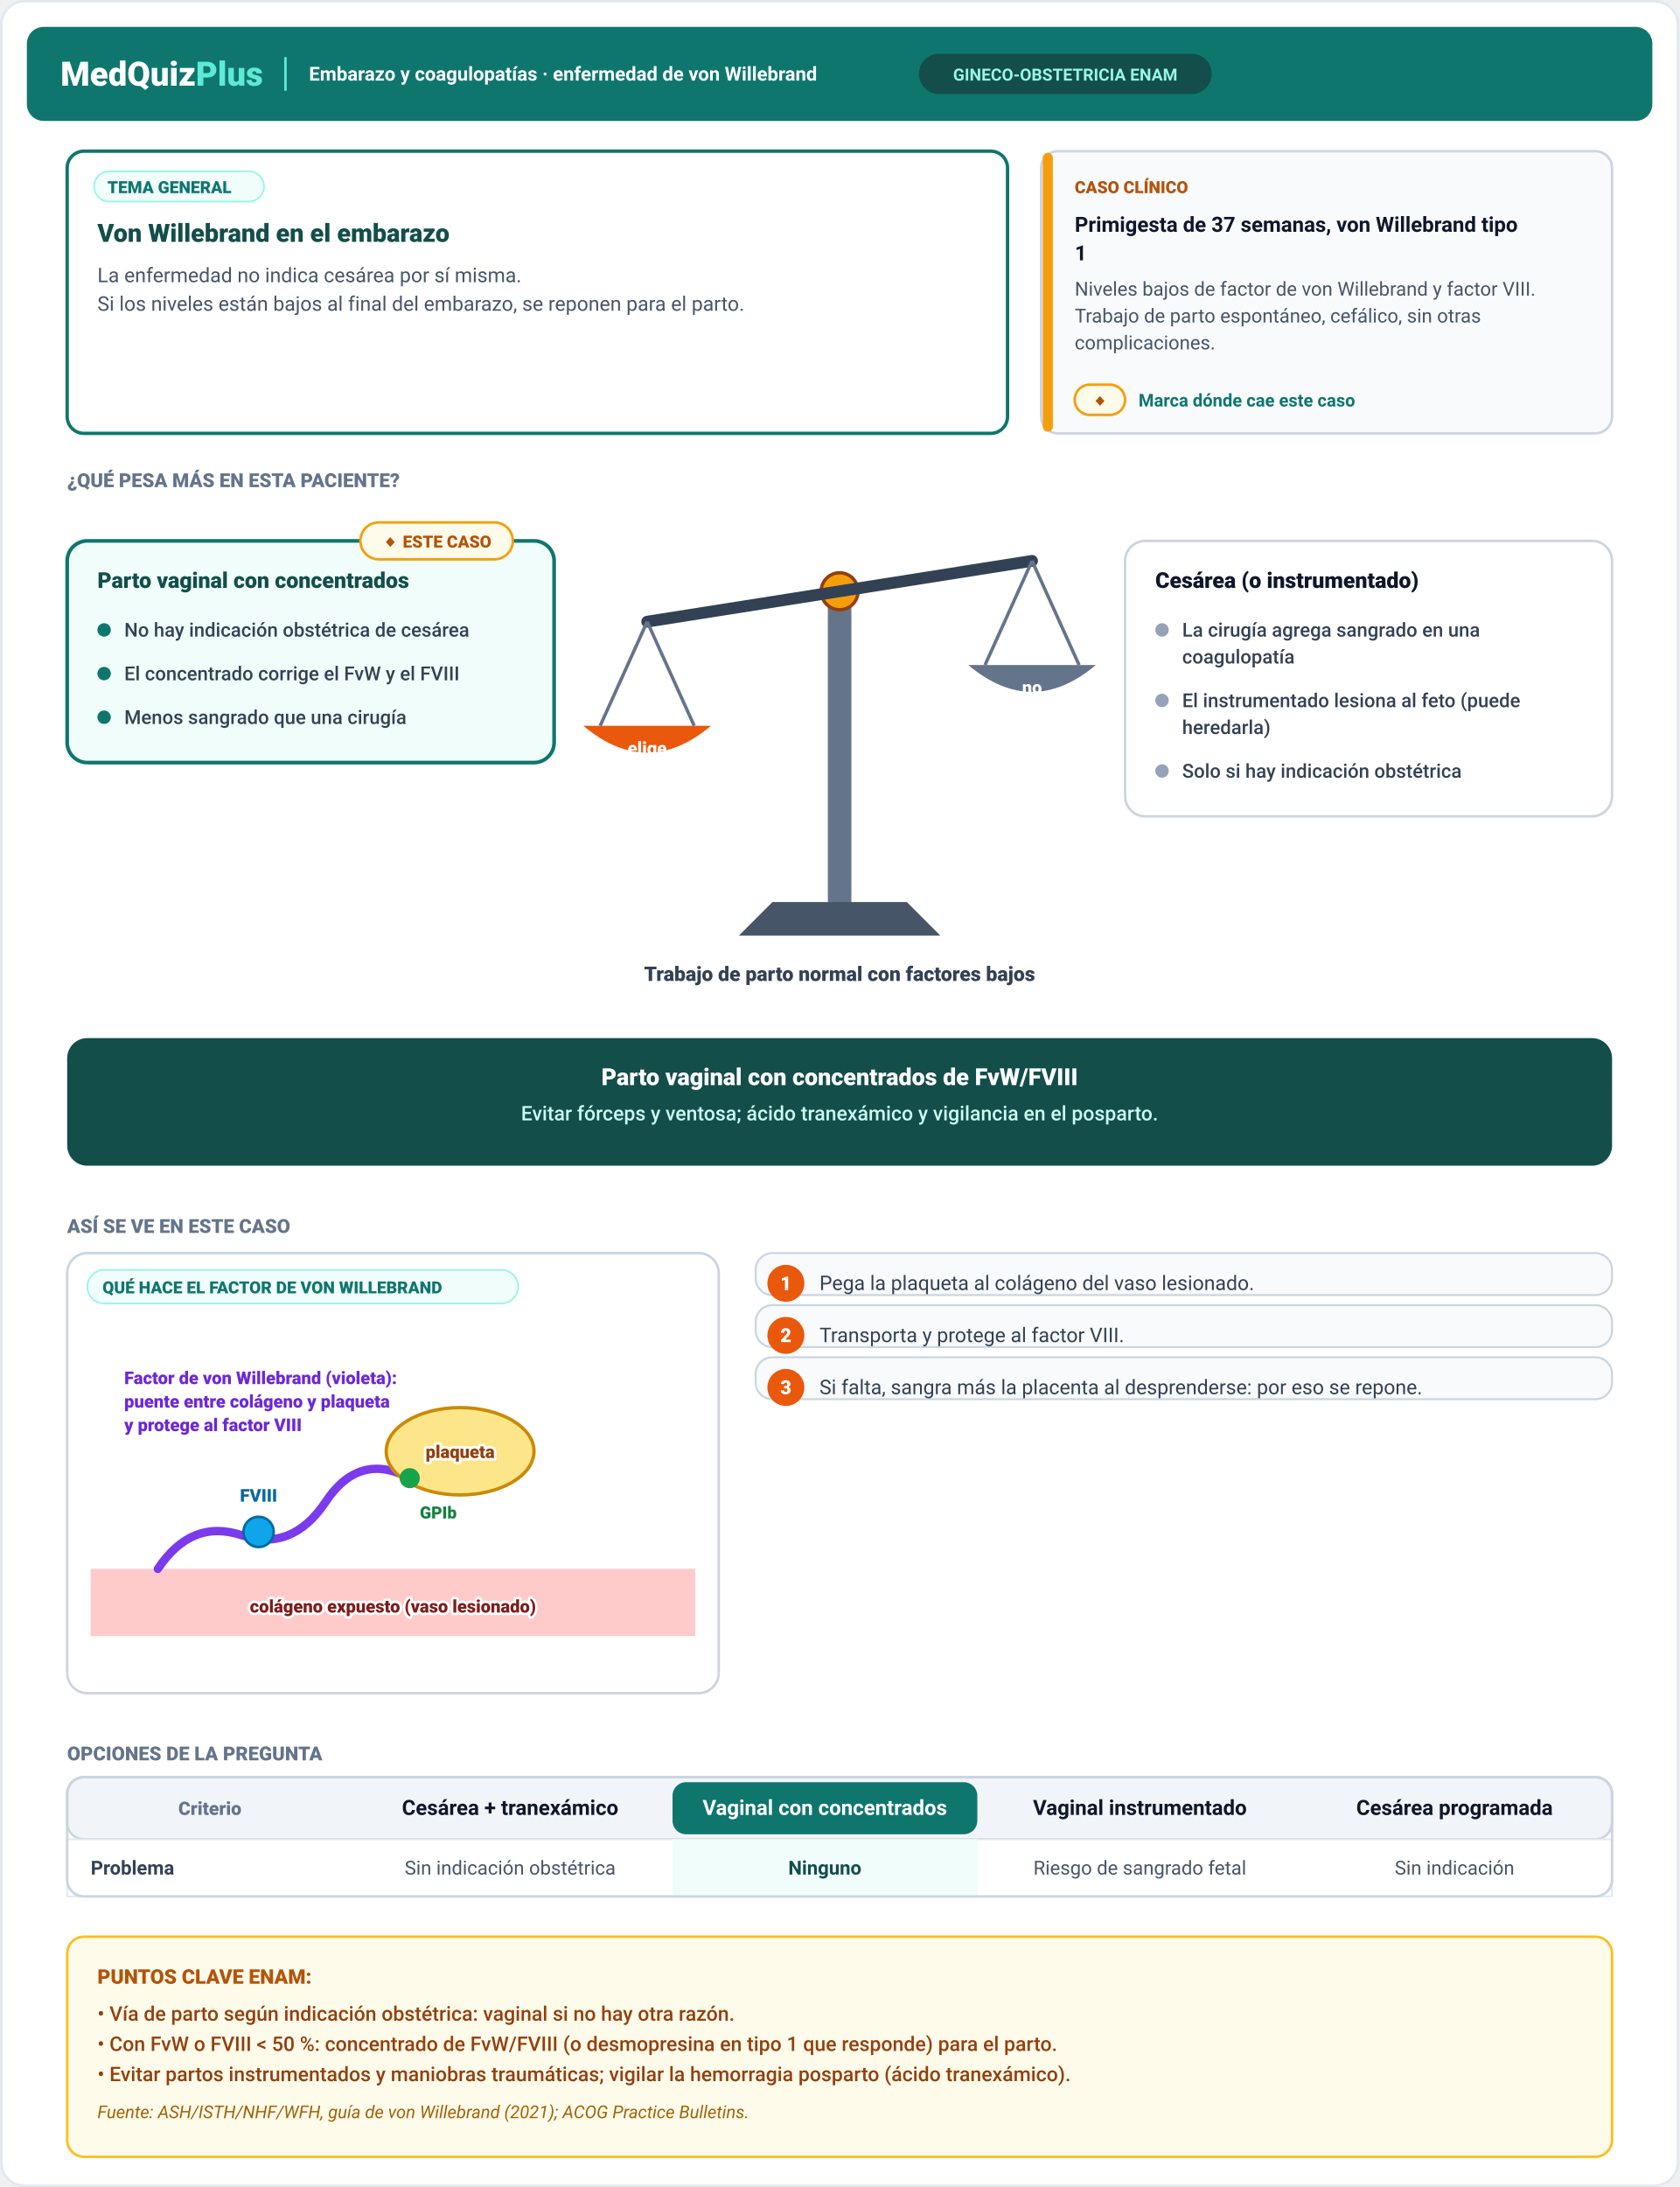
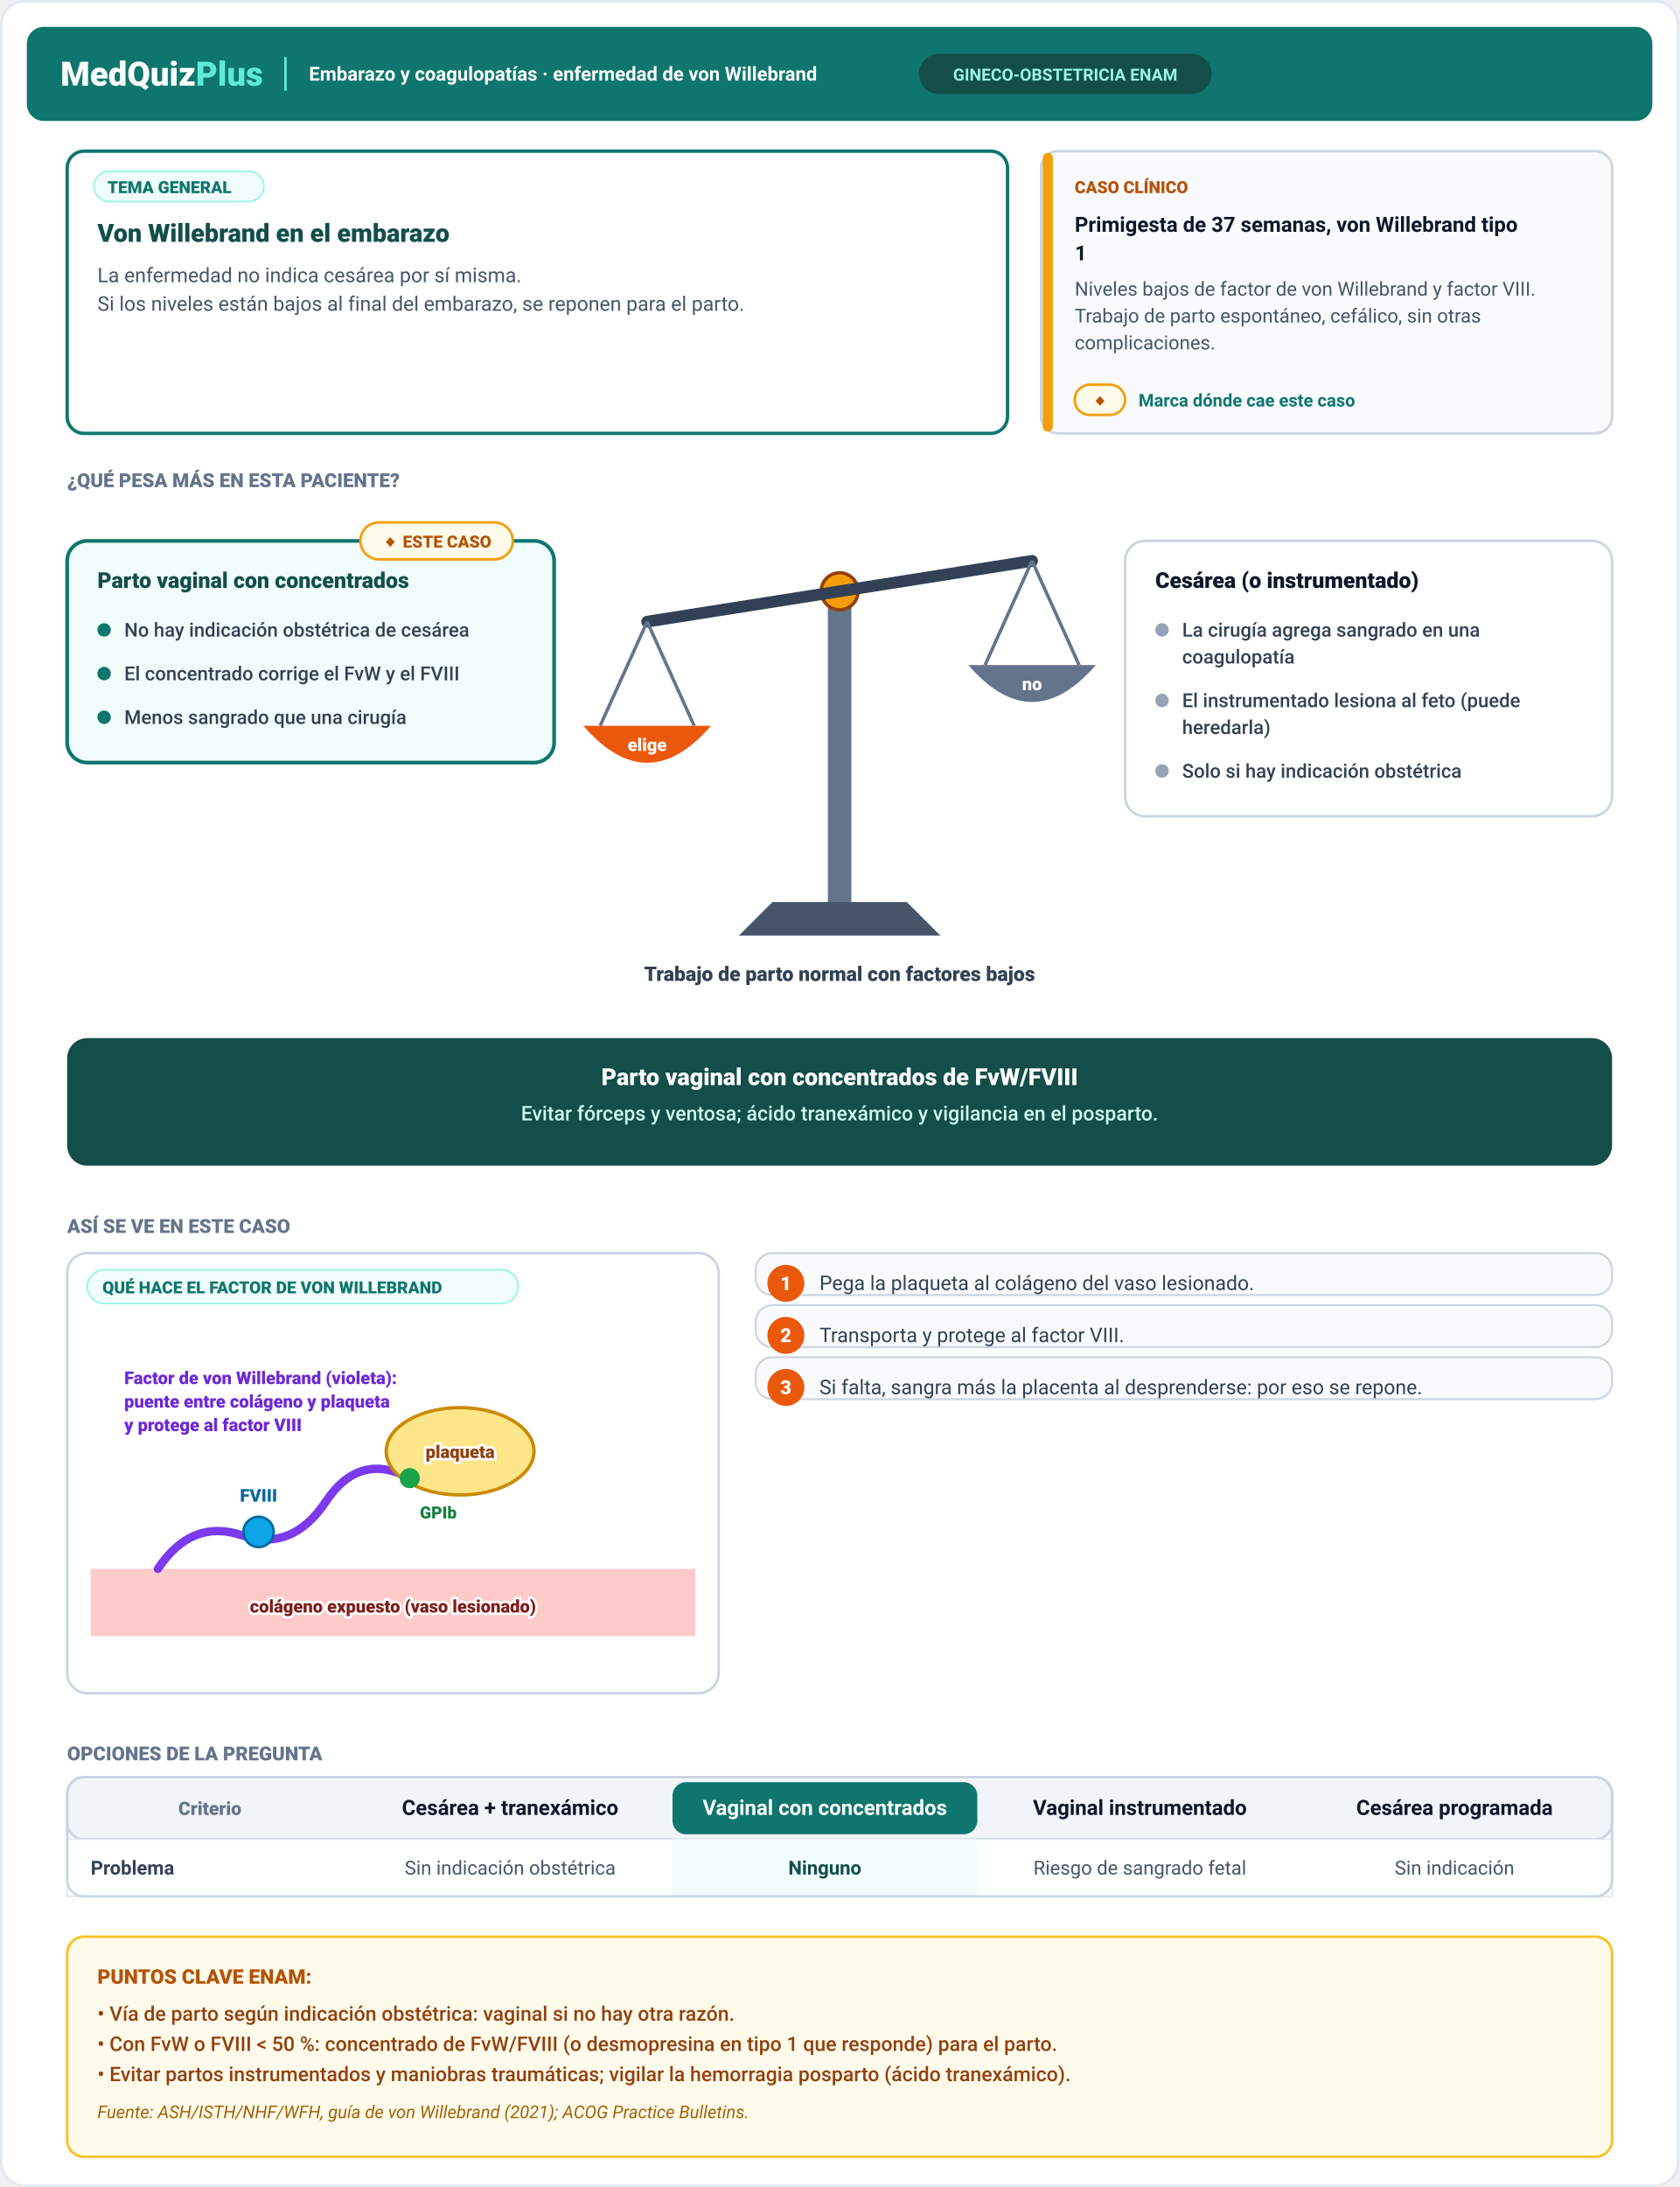
<svg xmlns="http://www.w3.org/2000/svg" width="1000" height="1302" viewBox="0 0 1000 1302" font-family="Segoe UI, Roboto, Helvetica, Arial, sans-serif" role="img" aria-label="Von Willebrand en trabajo de parto: vía vaginal con concentrados de FvW/FVIII">
  <rect x="0.75" y="0.75" width="998.5" height="1300.5" rx="14" fill="#ffffff" stroke="#e2e8f0" stroke-width="1.5" />
  <rect x="16.0" y="16.0" width="968.0" height="56.0" rx="10" fill="#0f766e" stroke="none" stroke-width="1.5" />
  <text x="36" y="51.0" font-size="20" font-weight="800" fill="#ffffff">MedQuiz<tspan fill="#5eead4">Plus</tspan>
  </text>
  <line x1="170.0" y1="34.0" x2="170.0" y2="54.0" stroke="#5eead4" stroke-width="1.5" />
  <text x="184.0" y="48.0" font-size="11.5" font-weight="700" font-style="normal" fill="#ffffff" text-anchor="start" data-max="542">
    <tspan x="184.0" dy="0">Embarazo y coagulopatías · enfermedad de von Willebrand</tspan>
  </text>
  <rect x="547.2" y="32.0" width="174.4" height="24.0" rx="12" fill="#134e4a" stroke="none" stroke-width="1.5" />
  <text x="634.4" y="48.0" font-size="10" font-weight="700" font-style="normal" fill="#99f6e4" text-anchor="middle" data-max="158">
    <tspan x="634.4" dy="0">GINECO-OBSTETRICIA ENAM</tspan>
  </text>
  <rect x="40.0" y="90.0" width="560.0" height="168.0" rx="10" fill="#ffffff" stroke="#0f766e" stroke-width="2" />
  <rect x="56.0" y="102.0" width="101.2" height="18.0" rx="9" fill="#f0fdfa" stroke="#99f6e4" stroke-width="1" />
  <text x="64.0" y="115.0" font-size="10" font-weight="800" font-style="normal" fill="#0f766e" text-anchor="start" data-max="0">
    <tspan x="64.0" dy="0">TEMA GENERAL</tspan>
  </text>
  <text x="58.0" y="144.0" font-size="15" font-weight="800" font-style="normal" fill="#134e4a" text-anchor="start" data-max="524">
    <tspan x="58.0" dy="0">Von Willebrand en el embarazo</tspan>
  </text>
  <text x="58.0" y="168.0" font-size="12" font-weight="400" font-style="normal" fill="#475569" text-anchor="start" data-max="524">
    <tspan x="58.0" dy="0">La enfermedad no indica cesárea por sí misma.</tspan>
    <tspan x="58.0" dy="17">Si los niveles están bajos al final del embarazo, se reponen para el parto.</tspan>
  </text>
  <rect x="620.0" y="90.0" width="340.0" height="168.0" rx="10" fill="#f8fafc" stroke="#cbd5e1" stroke-width="1.5" />
  <rect x="621.0" y="91.0" width="6.0" height="166.0" rx="3" fill="#f59e0b" stroke="none" stroke-width="1.5" />
  <text x="640.0" y="115.0" font-size="10" font-weight="800" font-style="normal" fill="#b45309" text-anchor="start" data-max="0">
    <tspan x="640.0" dy="0">CASO CLÍNICO</tspan>
  </text>
  <text x="640.0" y="138.0" font-size="12.5" font-weight="700" font-style="normal" fill="#0f172a" text-anchor="start" data-max="304">
    <tspan x="640.0" dy="0">Primigesta de 37 semanas, von Willebrand tipo</tspan>
    <tspan x="640.0" dy="17">1</tspan>
  </text>
  <text x="640.0" y="176.0" font-size="11.5" font-weight="400" font-style="normal" fill="#475569" text-anchor="start" data-max="304">
    <tspan x="640.0" dy="0">Niveles bajos de factor de von Willebrand y factor VIII.</tspan>
    <tspan x="640.0" dy="16">Trabajo de parto espontáneo, cefálico, sin otras</tspan>
    <tspan x="640.0" dy="16">complicaciones.</tspan>
  </text>
  <rect x="640.0" y="229.0" width="30.0" height="18.0" rx="9" fill="#fffbeb" stroke="#f59e0b" stroke-width="1.5" />
  <text x="655.0" y="242.0" font-size="10" font-weight="800" font-style="normal" fill="#b45309" text-anchor="middle" data-max="0">
    <tspan x="655.0" dy="0">◆</tspan>
  </text>
  <text x="678.0" y="242.0" font-size="10.5" font-weight="700" font-style="normal" fill="#0f766e" text-anchor="start" data-max="260">
    <tspan x="678.0" dy="0">Marca dónde cae este caso</tspan>
  </text>
  <text x="40.0" y="290.0" font-size="11.5" font-weight="800" font-style="normal" fill="#64748b" text-anchor="start" data-max="900">
    <tspan x="40.0" dy="0">¿QUÉ PESA MÁS EN ESTA PACIENTE?</tspan>
  </text>
  <rect x="493.0" y="352.0" width="14" height="190" rx="5" fill="#64748b" />
  <path d="M440.0 557.0 H560.0 L540.0 537.0 H460.0 Z" fill="#475569" />
  <circle cx="500.0" cy="352.0" r="11" fill="#f59e0b" stroke="#92400e" stroke-width="2" />
  <line x1="385.4" y1="370.1" x2="614.6" y2="333.9" stroke="#334155" stroke-width="7" stroke-linecap="round" />
  <line x1="385.4" y1="370.1" x2="357.4" y2="432.1" stroke="#64748b" stroke-width="2" />
  <line x1="385.4" y1="370.1" x2="413.4" y2="432.1" stroke="#64748b" stroke-width="2" />
-   <path d="M347.4 432.1 H423.4 Q385.4 464.1 347.4 432.1 Z" fill="#ea580c" />
-   <text x="385.4" y="449.1" font-size="10.5" font-weight="800" font-style="normal" fill="#ffffff" text-anchor="middle" data-max="66">
+   <path d="M347.4 432.1 H423.4 Q385.4 476.1 347.4 432.1 Z" fill="#ea580c" />
+   <text x="385.4" y="447.1" font-size="10.5" font-weight="800" font-style="normal" fill="#ffffff" text-anchor="middle" data-max="66">
    <tspan x="385.4" dy="0">elige</tspan>
  </text>
  <line x1="614.6" y1="333.9" x2="586.6" y2="395.9" stroke="#64748b" stroke-width="2" />
  <line x1="614.6" y1="333.9" x2="642.6" y2="395.9" stroke="#64748b" stroke-width="2" />
-   <path d="M576.6 395.9 H652.6 Q614.6 427.9 576.6 395.9 Z" fill="#64748b" />
-   <text x="614.6" y="412.9" font-size="10.5" font-weight="800" font-style="normal" fill="#ffffff" text-anchor="middle" data-max="66">
+   <path d="M576.6 395.9 H652.6 Q614.6 439.9 576.6 395.9 Z" fill="#64748b" />
+   <text x="614.6" y="410.9" font-size="10.5" font-weight="800" font-style="normal" fill="#ffffff" text-anchor="middle" data-max="66">
    <tspan x="614.6" dy="0">no</tspan>
  </text>
  <text x="500.0" y="584.0" font-size="12" font-weight="800" font-style="normal" fill="#334155" text-anchor="middle" data-max="300">
    <tspan x="500.0" dy="0">Trabajo de parto normal con factores bajos</tspan>
  </text>
  <rect x="40.0" y="322.0" width="290.0" height="132.0" rx="12" fill="#f0fdfa" stroke="#0f766e" stroke-width="2.2" />
  <text x="58.0" y="350.0" font-size="13" font-weight="800" font-style="normal" fill="#134e4a" text-anchor="start" data-max="254">
    <tspan x="58.0" dy="0">Parto vaginal con concentrados</tspan>
  </text>
  <circle cx="62.0" cy="375.0" r="4" fill="#0f766e" stroke="none" stroke-width="0" />
  <text x="74.0" y="379.0" font-size="11.5" font-weight="500" font-style="normal" fill="#334155" text-anchor="start" data-max="246">
    <tspan x="74.0" dy="0">No hay indicación obstétrica de cesárea</tspan>
  </text>
  <circle cx="62.0" cy="401.0" r="4" fill="#0f766e" stroke="none" stroke-width="0" />
  <text x="74.0" y="405.0" font-size="11.5" font-weight="500" font-style="normal" fill="#334155" text-anchor="start" data-max="246">
    <tspan x="74.0" dy="0">El concentrado corrige el FvW y el FVIII</tspan>
  </text>
  <circle cx="62.0" cy="427.0" r="4" fill="#0f766e" stroke="none" stroke-width="0" />
  <text x="74.0" y="431.0" font-size="11.5" font-weight="500" font-style="normal" fill="#334155" text-anchor="start" data-max="246">
    <tspan x="74.0" dy="0">Menos sangrado que una cirugía</tspan>
  </text>
  <rect x="214.6" y="311.0" width="90.8" height="22.0" rx="11" fill="#fffbeb" stroke="#f59e0b" stroke-width="1.5" />
  <text x="260.0" y="326.0" font-size="10" font-weight="800" font-style="normal" fill="#b45309" text-anchor="middle" data-max="0">
    <tspan x="260.0" dy="0">◆ ESTE CASO</tspan>
  </text>
  <rect x="670.0" y="322.0" width="290.0" height="164.0" rx="12" fill="#ffffff" stroke="#cbd5e1" stroke-width="1.5" />
  <text x="688.0" y="350.0" font-size="13" font-weight="800" font-style="normal" fill="#0f172a" text-anchor="start" data-max="254">
    <tspan x="688.0" dy="0">Cesárea (o instrumentado)</tspan>
  </text>
  <circle cx="692.0" cy="375.0" r="4" fill="#94a3b8" stroke="none" stroke-width="0" />
  <text x="704.0" y="379.0" font-size="11.5" font-weight="500" font-style="normal" fill="#334155" text-anchor="start" data-max="246">
    <tspan x="704.0" dy="0">La cirugía agrega sangrado en una</tspan>
    <tspan x="704.0" dy="16">coagulopatía</tspan>
  </text>
  <circle cx="692.0" cy="417.0" r="4" fill="#94a3b8" stroke="none" stroke-width="0" />
  <text x="704.0" y="421.0" font-size="11.5" font-weight="500" font-style="normal" fill="#334155" text-anchor="start" data-max="246">
    <tspan x="704.0" dy="0">El instrumentado lesiona al feto (puede</tspan>
    <tspan x="704.0" dy="16">heredarla)</tspan>
  </text>
  <circle cx="692.0" cy="459.0" r="4" fill="#94a3b8" stroke="none" stroke-width="0" />
  <text x="704.0" y="463.0" font-size="11.5" font-weight="500" font-style="normal" fill="#334155" text-anchor="start" data-max="246">
    <tspan x="704.0" dy="0">Solo si hay indicación obstétrica</tspan>
  </text>
  <rect x="40.0" y="618.0" width="920.0" height="76.0" rx="12" fill="#134e4a" stroke="none" stroke-width="1.5" />
  <text x="500.0" y="646.0" font-size="14" font-weight="800" font-style="normal" fill="#ffffff" text-anchor="middle" data-max="860">
    <tspan x="500.0" dy="0">Parto vaginal con concentrados de FvW/FVIII</tspan>
  </text>
  <text x="500.0" y="667.0" font-size="12" font-weight="500" font-style="normal" fill="#ccfbf1" text-anchor="middle" data-max="860">
    <tspan x="500.0" dy="0">Evitar fórceps y ventosa; ácido tranexámico y vigilancia en el posparto.</tspan>
  </text>
  <text x="40.0" y="734.0" font-size="11.5" font-weight="800" font-style="normal" fill="#64748b" text-anchor="start" data-max="900">
    <tspan x="40.0" dy="0">ASÍ SE VE EN ESTE CASO</tspan>
  </text>
  <rect x="40.0" y="746.0" width="388.0" height="262.0" rx="12" fill="#ffffff" stroke="#cbd5e1" stroke-width="1.5" />
  <rect x="52.0" y="756.0" width="256.6" height="20.0" rx="10" fill="#f0fdfa" stroke="#99f6e4" stroke-width="1" />
  <text x="61.0" y="770.0" font-size="10" font-weight="800" font-style="normal" fill="#0f766e" text-anchor="start" data-max="346">
    <tspan x="61.0" dy="0">QUÉ HACE EL FACTOR DE VON WILLEBRAND</tspan>
  </text>
  <g transform="translate(54.0,784.0) scale(1.0)">
    <rect x="0" y="150" width="360" height="40" fill="#fecaca" />
    <text x="180" y="176" font-size="10.5" font-weight="800" fill="none" stroke="#ffffff" stroke-width="3" stroke-linejoin="round" text-anchor="middle" data-max="0">colágeno expuesto (vaso lesionado)</text>
    <text x="180" y="176" font-size="10.5" font-weight="800" fill="#7f1d1d" text-anchor="middle" data-max="0">colágeno expuesto (vaso lesionado)</text>
    <path d="M40 150 Q60 120 90 130 Q120 140 140 110 Q160 80 190 96" fill="none" stroke="#7c3aed" stroke-width="5" stroke-linejoin="round" stroke-linecap="round" />
    <ellipse cx="220" cy="80" rx="44" ry="26" fill="#fde68a" stroke="#ca8a04" stroke-width="2" />
    <text x="220" y="84" font-size="10.5" font-weight="800" fill="none" stroke="#ffffff" stroke-width="3" stroke-linejoin="round" text-anchor="middle" data-max="0">plaqueta</text>
    <text x="220" y="84" font-size="10.5" font-weight="800" fill="#92400e" text-anchor="middle" data-max="0">plaqueta</text>
    <circle cx="190" cy="96" r="6" fill="#16a34a" stroke="none" stroke-width="0" />
    <text x="196" y="120" font-size="10" font-weight="800" fill="none" stroke="#ffffff" stroke-width="3" stroke-linejoin="round" text-anchor="start" data-max="0">GPIb</text>
    <text x="196" y="120" font-size="10" font-weight="800" fill="#15803d" text-anchor="start" data-max="0">GPIb</text>
    <circle cx="100" cy="128" r="9" fill="#0ea5e9" stroke="#0369a1" stroke-width="1.5" />
    <text x="100" y="110" font-size="10.5" font-weight="800" fill="none" stroke="#ffffff" stroke-width="3" stroke-linejoin="round" text-anchor="middle" data-max="0">FVIII</text>
    <text x="100" y="110" font-size="10.5" font-weight="800" fill="#0369a1" text-anchor="middle" data-max="0">FVIII</text>
    <text x="20" y="40" font-size="10.5" font-weight="800" fill="none" stroke="#ffffff" stroke-width="3" stroke-linejoin="round" text-anchor="start" data-max="0">Factor de von Willebrand (violeta):</text>
    <text x="20" y="40" font-size="10.5" font-weight="800" fill="#6d28d9" text-anchor="start" data-max="0">Factor de von Willebrand (violeta):</text>
    <text x="20" y="54" font-size="10.5" font-weight="800" fill="none" stroke="#ffffff" stroke-width="3" stroke-linejoin="round" text-anchor="start" data-max="0">puente entre colágeno y plaqueta</text>
    <text x="20" y="54" font-size="10.5" font-weight="800" fill="#6d28d9" text-anchor="start" data-max="0">puente entre colágeno y plaqueta</text>
    <text x="20" y="68" font-size="10.5" font-weight="800" fill="none" stroke="#ffffff" stroke-width="3" stroke-linejoin="round" text-anchor="start" data-max="0">y protege al factor VIII</text>
    <text x="20" y="68" font-size="10.5" font-weight="800" fill="#6d28d9" text-anchor="start" data-max="0">y protege al factor VIII</text>
  </g>
  <rect x="450.0" y="746.0" width="510.0" height="25.0" rx="10" fill="#f8fafc" stroke="#cbd5e1" stroke-width="1.2" />
  <circle cx="468.0" cy="764.0" r="11" fill="#ea580c" stroke="none" stroke-width="0" />
  <text x="468.0" y="768.0" font-size="11.5" font-weight="800" font-style="normal" fill="#ffffff" text-anchor="middle" data-max="0">
    <tspan x="468.0" dy="0">1</tspan>
  </text>
  <text x="488.0" y="768.0" font-size="12" font-weight="400" font-style="normal" fill="#334155" text-anchor="start" data-max="466">
    <tspan x="488.0" dy="0">Pega la plaqueta al colágeno del vaso lesionado.</tspan>
  </text>
  <rect x="450.0" y="777.0" width="510.0" height="25.0" rx="10" fill="#f8fafc" stroke="#cbd5e1" stroke-width="1.2" />
  <circle cx="468.0" cy="795.0" r="11" fill="#ea580c" stroke="none" stroke-width="0" />
  <text x="468.0" y="799.0" font-size="11.5" font-weight="800" font-style="normal" fill="#ffffff" text-anchor="middle" data-max="0">
    <tspan x="468.0" dy="0">2</tspan>
  </text>
  <text x="488.0" y="799.0" font-size="12" font-weight="400" font-style="normal" fill="#334155" text-anchor="start" data-max="466">
    <tspan x="488.0" dy="0">Transporta y protege al factor VIII.</tspan>
  </text>
  <rect x="450.0" y="808.0" width="510.0" height="25.0" rx="10" fill="#f8fafc" stroke="#cbd5e1" stroke-width="1.2" />
  <circle cx="468.0" cy="826.0" r="11" fill="#ea580c" stroke="none" stroke-width="0" />
  <text x="468.0" y="830.0" font-size="11.5" font-weight="800" font-style="normal" fill="#ffffff" text-anchor="middle" data-max="0">
    <tspan x="468.0" dy="0">3</tspan>
  </text>
  <text x="488.0" y="830.0" font-size="12" font-weight="400" font-style="normal" fill="#334155" text-anchor="start" data-max="466">
    <tspan x="488.0" dy="0">Si falta, sangra más la placenta al desprenderse: por eso se repone.</tspan>
  </text>
  <text x="40.0" y="1048.0" font-size="11.5" font-weight="800" font-style="normal" fill="#64748b" text-anchor="start" data-max="900">
    <tspan x="40.0" dy="0">OPCIONES DE LA PREGUNTA</tspan>
  </text>
  <rect x="40.0" y="1058.0" width="920.0" height="37.0" rx="10" fill="#f1f5f9" stroke="#cbd5e1" stroke-width="1.5" />
  <text x="125.0" y="1080.5" font-size="11" font-weight="800" font-style="normal" fill="#64748b" text-anchor="middle" data-max="154">
    <tspan x="125.0" dy="0">Criterio</tspan>
  </text>
  <text x="303.8" y="1080.5" font-size="12.5" font-weight="700" font-style="normal" fill="#0f172a" text-anchor="middle" data-max="168">
    <tspan x="303.8" dy="0">Cesárea + tranexámico</tspan>
  </text>
  <rect x="400.5" y="1061.0" width="181.5" height="31.0" rx="8" fill="#0f766e" stroke="none" stroke-width="1.5" />
  <text x="491.2" y="1080.5" font-size="12.5" font-weight="700" font-style="normal" fill="#ffffff" text-anchor="middle" data-max="168">
    <tspan x="491.2" dy="0">Vaginal con concentrados</tspan>
  </text>
  <text x="678.8" y="1080.5" font-size="12.5" font-weight="700" font-style="normal" fill="#0f172a" text-anchor="middle" data-max="168">
    <tspan x="678.8" dy="0">Vaginal instrumentado</tspan>
  </text>
  <text x="866.2" y="1080.5" font-size="12.5" font-weight="700" font-style="normal" fill="#0f172a" text-anchor="middle" data-max="168">
    <tspan x="866.2" dy="0">Cesárea programada</tspan>
  </text>
  <rect x="40.0" y="1095.0" width="920.0" height="34.0" rx="0" fill="#ffffff" stroke="#e2e8f0" stroke-width="1" />
  <rect x="400.5" y="1095.0" width="181.5" height="34.0" rx="0" fill="#f0fdfa" stroke="none" stroke-width="1.5" />
  <text x="54.0" y="1116.0" font-size="11.5" font-weight="700" font-style="normal" fill="#334155" text-anchor="start" data-max="146">
    <tspan x="54.0" dy="0">Problema</tspan>
  </text>
  <text x="303.8" y="1116.0" font-size="11.5" font-weight="400" font-style="normal" fill="#475569" text-anchor="middle" data-max="166">
    <tspan x="303.8" dy="0">Sin indicación obstétrica</tspan>
  </text>
  <text x="491.2" y="1116.0" font-size="11.5" font-weight="600" font-style="normal" fill="#134e4a" text-anchor="middle" data-max="166">
    <tspan x="491.2" dy="0">Ninguno</tspan>
  </text>
  <text x="678.8" y="1116.0" font-size="11.5" font-weight="400" font-style="normal" fill="#475569" text-anchor="middle" data-max="166">
    <tspan x="678.8" dy="0">Riesgo de sangrado fetal</tspan>
  </text>
  <text x="866.2" y="1116.0" font-size="11.5" font-weight="400" font-style="normal" fill="#475569" text-anchor="middle" data-max="166">
    <tspan x="866.2" dy="0">Sin indicación</tspan>
  </text>
  <rect x="40.0" y="1058.0" width="920.0" height="71.0" rx="10" fill="none" stroke="#cbd5e1" stroke-width="1.5" />
  <rect x="40.0" y="1153.0" width="920.0" height="131.0" rx="10" fill="#fffbeb" stroke="#fbbf24" stroke-width="1.5" />
  <text x="58.0" y="1181.0" font-size="12" font-weight="800" font-style="normal" fill="#b45309" text-anchor="start" data-max="884">
    <tspan x="58.0" dy="0">PUNTOS CLAVE ENAM:</tspan>
  </text>
  <text x="58.0" y="1203.0" font-size="12" font-weight="500" font-style="normal" fill="#92400e" text-anchor="start" data-max="884">
    <tspan x="58.0" dy="0">• Vía de parto según indicación obstétrica: vaginal si no hay otra razón.</tspan>
    <tspan x="58.0" dy="18">• Con FvW o FVIII &lt; 50 %: concentrado de FvW/FVIII (o desmopresina en tipo 1 que responde) para el parto.</tspan>
    <tspan x="58.0" dy="18">• Evitar partos instrumentados y maniobras traumáticas; vigilar la hemorragia posparto (ácido tranexámico).</tspan>
  </text>
  <text x="58.0" y="1261.0" font-size="10.5" font-weight="400" font-style="italic" fill="#a16207" text-anchor="start" data-max="884">
    <tspan x="58.0" dy="0">Fuente: ASH/ISTH/NHF/WFH, guía de von Willebrand (2021); ACOG Practice Bulletins.</tspan>
  </text>
</svg>
